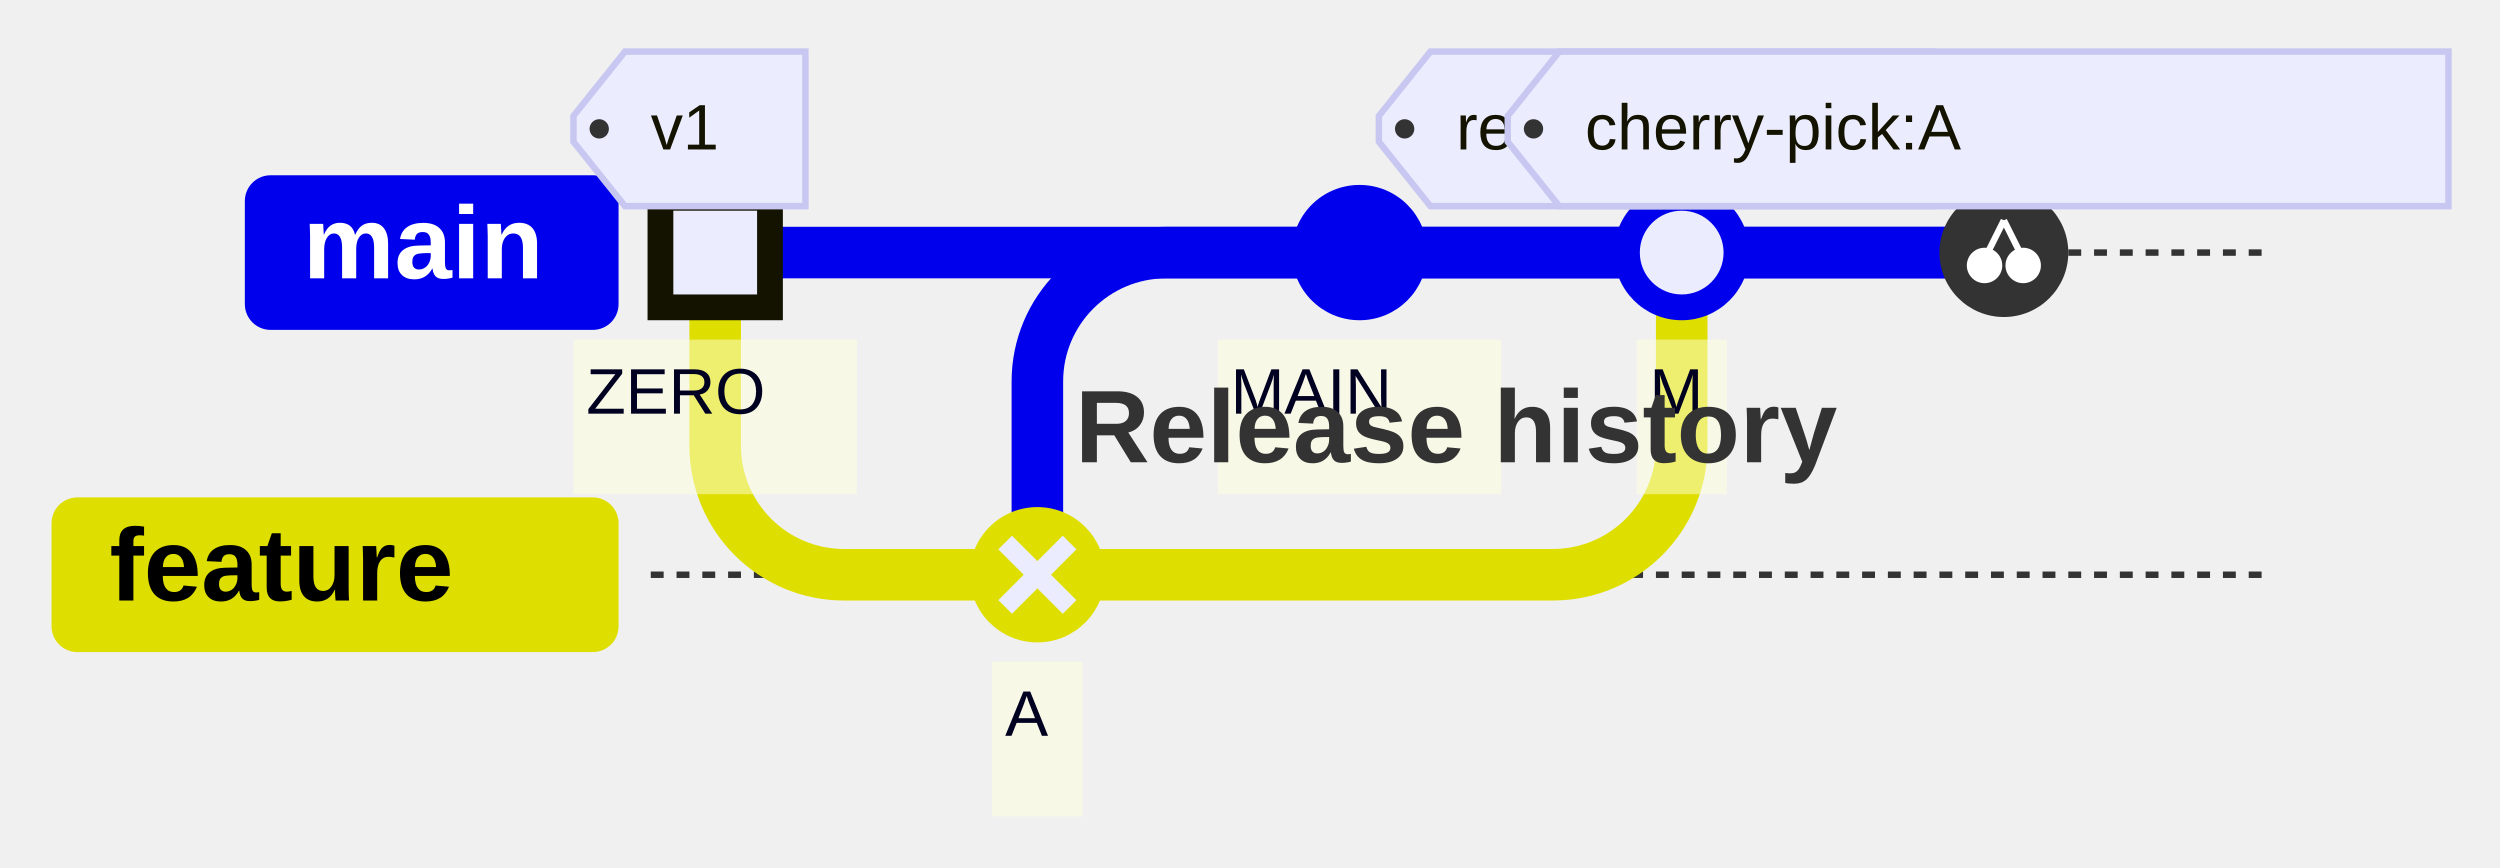
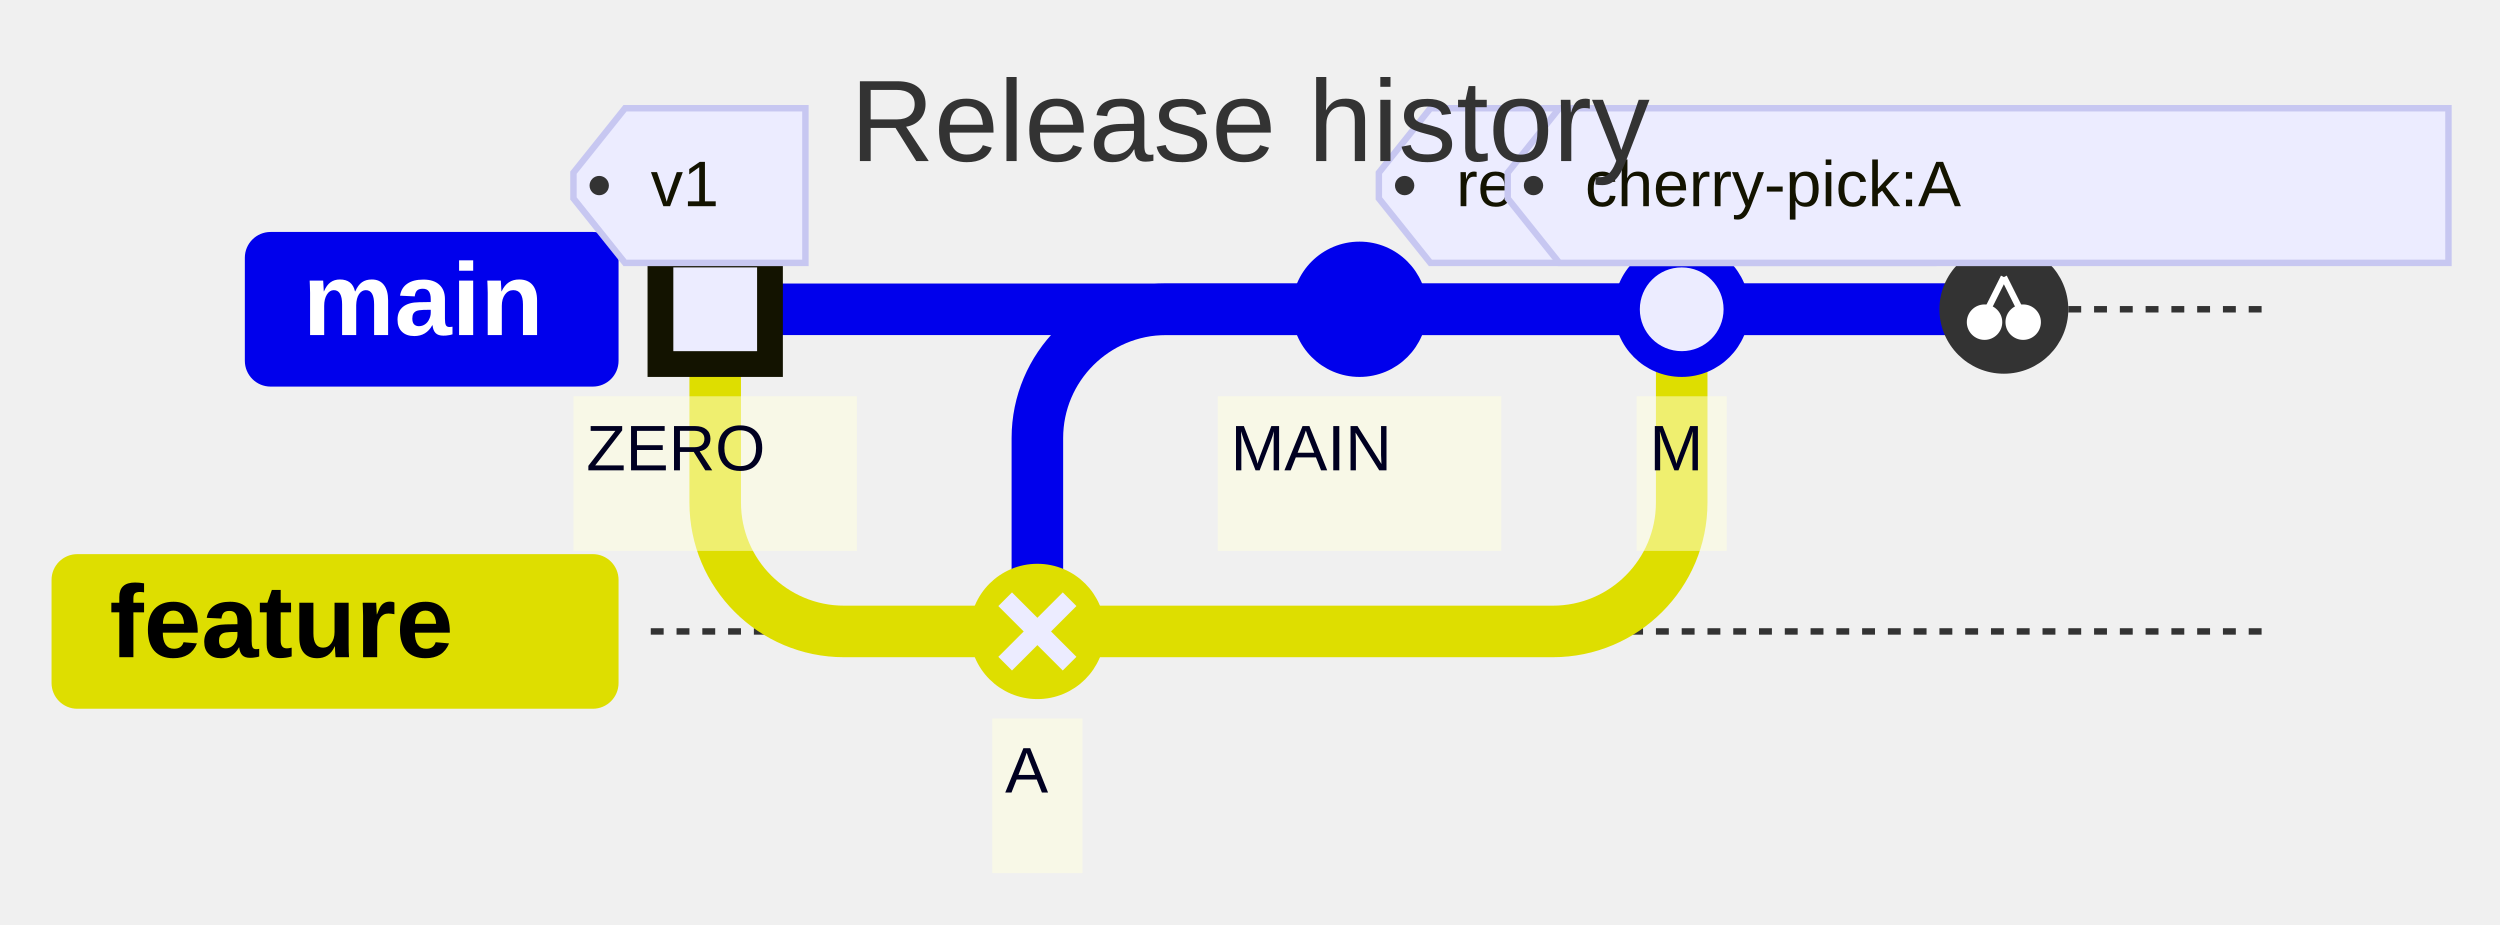
- <svg xmlns="http://www.w3.org/2000/svg" viewBox="-101 -41.2 388 134.7" width="388" height="134.7" role="img" aria-labelledby="diagram-title">
-   <line id="git-branch-0" class="git-branch-line" data-role="edge" aria-label="main" x1="0" y1="-2" x2="250" y2="-2" stroke="#333333" stroke-width="1" stroke-dasharray="2" stroke-linecap="butt" stroke-linejoin="miter" />
-   <rect id="git-branch-label-background-1" class="git-branch-label-background" data-role="legend" x="-63" y="-14" width="58" height="24" rx="4" ry="4" fill="#0000ec" />
-   <text id="legend-2" class="git-branch-label" data-role="legend" x="-54" y="2" text-anchor="start" dominant-baseline="alphabetic" font-family="Arial, sans-serif" font-size="16" font-weight="700" fill="#ffffff">main</text>
-   <line id="git-branch-3" class="git-branch-line" data-role="edge" aria-label="feature" x1="0" y1="48" x2="250" y2="48" stroke="#333333" stroke-width="1" stroke-dasharray="2" stroke-linecap="butt" stroke-linejoin="miter" />
-   <rect id="git-branch-label-background-4" class="git-branch-label-background" data-role="legend" x="-93" y="36" width="88" height="24" rx="4" ry="4" fill="#dede00" />
-   <text id="legend-5" class="git-branch-label" data-role="legend" x="-84" y="52" text-anchor="start" dominant-baseline="alphabetic" font-family="Arial, sans-serif" font-size="16" font-weight="700" fill="#000000">feature</text>
-   <path id="git-edge-6" class="git-commit-edge" data-role="edge" aria-label="ZERO to A" d="M10 -2 L10 28 A20 20 0 0 0 30 48 L60 48" fill="none" stroke="#dede00" stroke-width="8" stroke-linecap="round" stroke-linejoin="miter" />
-   <path id="git-edge-7" class="git-commit-edge" data-role="edge" aria-label="ZERO to MAIN" d="M10 -2 L110 -2" fill="none" stroke="#0000ec" stroke-width="8" stroke-linecap="round" stroke-linejoin="miter" />
-   <path id="git-edge-8" class="git-commit-edge" data-role="edge" aria-label="MAIN to M" d="M110 -2 L160 -2" fill="none" stroke="#0000ec" stroke-width="8" stroke-linecap="round" stroke-linejoin="miter" />
-   <path id="git-edge-9" class="git-commit-edge" data-role="edge" aria-label="A to M" d="M60 48 L140 48 A20 20 0 0 0 160 28 L160 -2" fill="none" stroke="#dede00" stroke-width="8" stroke-linecap="round" stroke-linejoin="miter" />
-   <path id="git-edge-10" class="git-commit-edge" data-role="edge" aria-label="M to cherry-pick-4" d="M160 -2 L210 -2" fill="none" stroke="#0000ec" stroke-width="8" stroke-linecap="round" stroke-linejoin="miter" />
-   <path id="git-edge-11" class="git-commit-edge" data-role="edge" aria-label="A to cherry-pick-4" d="M60 48 L60 18 A20 20 0 0 1 80 -2 L210 -2" fill="none" stroke="#0000ec" stroke-width="8" stroke-linecap="round" stroke-linejoin="miter" />
-   <rect id="git-highlight-12" class="git-commit-highlight-outer" data-role="node" aria-label="ZERO" x="0" y="-12" width="20" height="20" fill="#131300" stroke="#131300" stroke-width="1" stroke-linecap="butt" stroke-linejoin="miter" />
-   <rect id="git-highlight-inner-13" class="git-commit-highlight-inner" data-role="node" x="4" y="-8" width="12" height="12" fill="#ececff" stroke="#ececff" stroke-width="1" stroke-linecap="butt" stroke-linejoin="miter" />
-   <rect id="git-commit-label-background-14" class="git-commit-label-background" data-role="label" x="-12" y="11.5" width="44" height="24" fill="#ffffde" fill-opacity="0.502" />
-   <text id="label-15" class="git-commit-label" data-role="label" x="-10" y="23" text-anchor="start" dominant-baseline="alphabetic" font-family="Arial, sans-serif" font-size="10" font-weight="400" fill="#000021">ZERO</text>
-   <polygon id="git-tag-16" class="git-tag-background" data-role="annotation" aria-label="v1" points="-12,-19.2 -12,-23.2 -4,-33.2 24,-33.2 24,-9.2 -4,-9.2" fill="#ececff" stroke="#c7c7f1" stroke-width="1" stroke-linecap="butt" stroke-linejoin="miter" />
-   <circle id="git-tag-hole-17" class="git-tag-hole" data-role="annotation" cx="-8" cy="-21.2" r="1.5" fill="#333333" />
-   <text id="label-18" class="git-tag-label" data-role="label" x="0" y="-18" text-anchor="start" dominant-baseline="alphabetic" font-family="Arial, sans-serif" font-size="10" font-weight="400" fill="#131300">v1</text>
-   <circle id="git-commit-19" class="git-commit-normal" data-role="node" aria-label="A" cx="60" cy="48" r="10" fill="#dede00" stroke="#dede00" stroke-width="1" stroke-linecap="butt" stroke-linejoin="miter" />
-   <path id="git-reverse-20" class="git-commit-reverse-mark" data-role="node" d="M55 43 L65 53 M55 53 L65 43" fill="#ececff" stroke="#ececff" stroke-width="3" stroke-linecap="butt" stroke-linejoin="miter" />
-   <rect id="git-commit-label-background-21" class="git-commit-label-background" data-role="label" x="53" y="61.5" width="14" height="24" fill="#ffffde" fill-opacity="0.502" />
-   <text id="label-22" class="git-commit-label" data-role="label" x="55" y="73" text-anchor="start" dominant-baseline="alphabetic" font-family="Arial, sans-serif" font-size="10" font-weight="400" fill="#000021">A</text>
-   <circle id="git-commit-23" class="git-commit-normal" data-role="node" aria-label="MAIN" cx="110" cy="-2" r="10" fill="#0000ec" stroke="#0000ec" stroke-width="1" stroke-linecap="butt" stroke-linejoin="miter" />
-   <rect id="git-commit-label-background-24" class="git-commit-label-background" data-role="label" x="88" y="11.5" width="44" height="24" fill="#ffffde" fill-opacity="0.502" />
-   <text id="label-25" class="git-commit-label" data-role="label" x="90" y="23" text-anchor="start" dominant-baseline="alphabetic" font-family="Arial, sans-serif" font-size="10" font-weight="400" fill="#000021">MAIN</text>
-   <circle id="git-commit-26" class="git-commit-merge-outer" data-role="node" aria-label="merged branch feature into main" cx="160" cy="-2" r="10" fill="#0000ec" stroke="#0000ec" stroke-width="1" stroke-linecap="butt" stroke-linejoin="miter" />
-   <circle id="git-merge-inner-27" class="git-commit-merge-inner" data-role="node" cx="160" cy="-2" r="6" fill="#ececff" stroke="#ececff" stroke-width="1" stroke-linecap="butt" stroke-linejoin="miter" />
-   <rect id="git-commit-label-background-28" class="git-commit-label-background" data-role="label" x="153" y="11.5" width="14" height="24" fill="#ffffde" fill-opacity="0.502" />
-   <text id="label-29" class="git-commit-label" data-role="label" x="155" y="23" text-anchor="start" dominant-baseline="alphabetic" font-family="Arial, sans-serif" font-size="10" font-weight="400" fill="#000021">M</text>
-   <polygon id="git-tag-30" class="git-tag-background" data-role="annotation" aria-label="release" points="113,-19.2 113,-23.2 121,-33.2 199,-33.2 199,-9.2 121,-9.2" fill="#ececff" stroke="#c7c7f1" stroke-width="1" stroke-linecap="butt" stroke-linejoin="miter" />
-   <circle id="git-tag-hole-31" class="git-tag-hole" data-role="annotation" cx="117" cy="-21.2" r="1.5" fill="#333333" />
-   <text id="label-32" class="git-tag-label" data-role="label" x="125" y="-18" text-anchor="start" dominant-baseline="alphabetic" font-family="Arial, sans-serif" font-size="10" font-weight="400" fill="#131300">release</text>
-   <circle id="git-cherry-33" class="git-commit-cherry-outer" data-role="node" aria-label="cherry-pick-4" cx="210" cy="-2" r="10" fill="#333333" />
-   <circle id="git-cherry-dot-34" class="git-commit-cherry-dot" data-role="node" cx="207" cy="0" r="2.75" fill="#ffffff" />
-   <line id="git-cherry-stem-35" class="git-commit-cherry-stem" data-role="node" x1="207" y1="-1" x2="210" y2="-7" stroke="#ffffff" stroke-width="1" stroke-linecap="butt" stroke-linejoin="miter" />
-   <circle id="git-cherry-dot-36" class="git-commit-cherry-dot" data-role="node" cx="213" cy="0" r="2.75" fill="#ffffff" />
-   <line id="git-cherry-stem-37" class="git-commit-cherry-stem" data-role="node" x1="213" y1="-1" x2="210" y2="-7" stroke="#ffffff" stroke-width="1" stroke-linecap="butt" stroke-linejoin="miter" />
-   <polygon id="git-tag-38" class="git-tag-background" data-role="annotation" aria-label="cherry-pick:A" points="133,-19.2 133,-23.2 141,-33.2 279,-33.2 279,-9.2 141,-9.2" fill="#ececff" stroke="#c7c7f1" stroke-width="1" stroke-linecap="butt" stroke-linejoin="miter" />
-   <circle id="git-tag-hole-39" class="git-tag-hole" data-role="annotation" cx="137" cy="-21.2" r="1.5" fill="#333333" />
-   <text id="label-40" class="git-tag-label" data-role="label" x="145" y="-18" text-anchor="start" dominant-baseline="alphabetic" font-family="Arial, sans-serif" font-size="10" font-weight="400" fill="#131300">cherry-pick:A</text>
-   <text id="title-41" class="git-title" data-role="title" x="125" y="25" text-anchor="middle" dominant-baseline="central" font-family="Arial, sans-serif" font-size="16" font-weight="700" fill="#333333">Release history</text>
+ <svg xmlns="http://www.w3.org/2000/svg" aria-labelledby="diagram-title" role="img" style="max-width: 388px;" viewBox="-101 -50 388 143.5" width="100%">
+   <line aria-label="main" class="git-branch-line" data-role="edge" id="git-branch-0" stroke="#333333" stroke-dasharray="2" stroke-linecap="butt" stroke-linejoin="miter" stroke-width="1" x1="0" x2="250" y1="-2" y2="-2" />
+   <rect class="git-branch-label-background" data-role="legend" fill="#0000ec" height="24" id="git-branch-label-background-1" rx="4" ry="4" width="58" x="-63" y="-14" />
+   <text class="git-branch-label" data-role="legend" dominant-baseline="alphabetic" fill="#ffffff" font-family="Arial, sans-serif" font-size="16" font-weight="700" id="legend-2" text-anchor="start" x="-54" y="2">main</text>
+   <line aria-label="feature" class="git-branch-line" data-role="edge" id="git-branch-3" stroke="#333333" stroke-dasharray="2" stroke-linecap="butt" stroke-linejoin="miter" stroke-width="1" x1="0" x2="250" y1="48" y2="48" />
+   <rect class="git-branch-label-background" data-role="legend" fill="#dede00" height="24" id="git-branch-label-background-4" rx="4" ry="4" width="88" x="-93" y="36" />
+   <text class="git-branch-label" data-role="legend" dominant-baseline="alphabetic" fill="#000000" font-family="Arial, sans-serif" font-size="16" font-weight="700" id="legend-5" text-anchor="start" x="-84" y="52">feature</text>
+   <path aria-label="ZERO to A" class="git-commit-edge" d="M10 -2 L10 28 A20 20 0 0 0 30 48 L60 48" data-role="edge" fill="none" id="git-edge-6" stroke="#dede00" stroke-linecap="round" stroke-linejoin="miter" stroke-width="8" />
+   <path aria-label="ZERO to MAIN" class="git-commit-edge" d="M10 -2 L110 -2" data-role="edge" fill="none" id="git-edge-7" stroke="#0000ec" stroke-linecap="round" stroke-linejoin="miter" stroke-width="8" />
+   <path aria-label="MAIN to M" class="git-commit-edge" d="M110 -2 L160 -2" data-role="edge" fill="none" id="git-edge-8" stroke="#0000ec" stroke-linecap="round" stroke-linejoin="miter" stroke-width="8" />
+   <path aria-label="A to M" class="git-commit-edge" d="M60 48 L140 48 A20 20 0 0 0 160 28 L160 -2" data-role="edge" fill="none" id="git-edge-9" stroke="#dede00" stroke-linecap="round" stroke-linejoin="miter" stroke-width="8" />
+   <path aria-label="M to cherry-pick-4" class="git-commit-edge" d="M160 -2 L210 -2" data-role="edge" fill="none" id="git-edge-10" stroke="#0000ec" stroke-linecap="round" stroke-linejoin="miter" stroke-width="8" />
+   <path aria-label="A to cherry-pick-4" class="git-commit-edge" d="M60 48 L60 18 A20 20 0 0 1 80 -2 L210 -2" data-role="edge" fill="none" id="git-edge-11" stroke="#0000ec" stroke-linecap="round" stroke-linejoin="miter" stroke-width="8" />
+   <rect aria-label="ZERO" class="git-commit-highlight-outer" data-role="node" fill="#131300" height="20" id="git-highlight-12" stroke="#131300" stroke-linecap="butt" stroke-linejoin="miter" stroke-width="1" width="20" x="0" y="-12" />
+   <rect class="git-commit-highlight-inner" data-role="node" fill="#ececff" height="12" id="git-highlight-inner-13" stroke="#ececff" stroke-linecap="butt" stroke-linejoin="miter" stroke-width="1" width="12" x="4" y="-8" />
+   <rect class="git-commit-label-background" data-role="label" fill="#ffffde" fill-opacity="0.502" height="24" id="git-commit-label-background-14" width="44" x="-12" y="11.5" />
+   <text class="git-commit-label" data-role="label" dominant-baseline="alphabetic" fill="#000021" font-family="Arial, sans-serif" font-size="10" font-weight="400" id="label-15" text-anchor="start" x="-10" y="23">ZERO</text>
+   <polygon aria-label="v1" class="git-tag-background" data-role="annotation" fill="#ececff" id="git-tag-16" points="-12,-19.2 -12,-23.2 -4,-33.2 24,-33.2 24,-9.2 -4,-9.2" stroke="#c7c7f1" stroke-linecap="butt" stroke-linejoin="miter" stroke-width="1" />
+   <circle class="git-tag-hole" cx="-8" cy="-21.2" data-role="annotation" fill="#333333" id="git-tag-hole-17" r="1.5" />
+   <text class="git-tag-label" data-role="label" dominant-baseline="alphabetic" fill="#131300" font-family="Arial, sans-serif" font-size="10" font-weight="400" id="label-18" text-anchor="start" x="0" y="-18">v1</text>
+   <circle aria-label="A" class="git-commit-normal" cx="60" cy="48" data-role="node" fill="#dede00" id="git-commit-19" r="10" stroke="#dede00" stroke-linecap="butt" stroke-linejoin="miter" stroke-width="1" />
+   <path class="git-commit-reverse-mark" d="M55 43 L65 53 M55 53 L65 43" data-role="node" fill="#ececff" id="git-reverse-20" stroke="#ececff" stroke-linecap="butt" stroke-linejoin="miter" stroke-width="3" />
+   <rect class="git-commit-label-background" data-role="label" fill="#ffffde" fill-opacity="0.502" height="24" id="git-commit-label-background-21" width="14" x="53" y="61.5" />
+   <text class="git-commit-label" data-role="label" dominant-baseline="alphabetic" fill="#000021" font-family="Arial, sans-serif" font-size="10" font-weight="400" id="label-22" text-anchor="start" x="55" y="73">A</text>
+   <circle aria-label="MAIN" class="git-commit-normal" cx="110" cy="-2" data-role="node" fill="#0000ec" id="git-commit-23" r="10" stroke="#0000ec" stroke-linecap="butt" stroke-linejoin="miter" stroke-width="1" />
+   <rect class="git-commit-label-background" data-role="label" fill="#ffffde" fill-opacity="0.502" height="24" id="git-commit-label-background-24" width="44" x="88" y="11.5" />
+   <text class="git-commit-label" data-role="label" dominant-baseline="alphabetic" fill="#000021" font-family="Arial, sans-serif" font-size="10" font-weight="400" id="label-25" text-anchor="start" x="90" y="23">MAIN</text>
+   <circle aria-label="merged branch feature into main" class="git-commit-merge-outer" cx="160" cy="-2" data-role="node" fill="#0000ec" id="git-commit-26" r="10" stroke="#0000ec" stroke-linecap="butt" stroke-linejoin="miter" stroke-width="1" />
+   <circle class="git-commit-merge-inner" cx="160" cy="-2" data-role="node" fill="#ececff" id="git-merge-inner-27" r="6" stroke="#ececff" stroke-linecap="butt" stroke-linejoin="miter" stroke-width="1" />
+   <rect class="git-commit-label-background" data-role="label" fill="#ffffde" fill-opacity="0.502" height="24" id="git-commit-label-background-28" width="14" x="153" y="11.5" />
+   <text class="git-commit-label" data-role="label" dominant-baseline="alphabetic" fill="#000021" font-family="Arial, sans-serif" font-size="10" font-weight="400" id="label-29" text-anchor="start" x="155" y="23">M</text>
+   <polygon aria-label="release" class="git-tag-background" data-role="annotation" fill="#ececff" id="git-tag-30" points="113,-19.2 113,-23.2 121,-33.2 199,-33.2 199,-9.2 121,-9.2" stroke="#c7c7f1" stroke-linecap="butt" stroke-linejoin="miter" stroke-width="1" />
+   <circle class="git-tag-hole" cx="117" cy="-21.2" data-role="annotation" fill="#333333" id="git-tag-hole-31" r="1.5" />
+   <text class="git-tag-label" data-role="label" dominant-baseline="alphabetic" fill="#131300" font-family="Arial, sans-serif" font-size="10" font-weight="400" id="label-32" text-anchor="start" x="125" y="-18">release</text>
+   <circle aria-label="cherry-pick-4" class="git-commit-cherry-outer" cx="210" cy="-2" data-role="node" fill="#333333" id="git-cherry-33" r="10" />
+   <circle class="git-commit-cherry-dot" cx="207" cy="0" data-role="node" fill="#ffffff" id="git-cherry-dot-34" r="2.75" />
+   <line class="git-commit-cherry-stem" data-role="node" id="git-cherry-stem-35" stroke="#ffffff" stroke-linecap="butt" stroke-linejoin="miter" stroke-width="1" x1="207" x2="210" y1="-1" y2="-7" />
+   <circle class="git-commit-cherry-dot" cx="213" cy="0" data-role="node" fill="#ffffff" id="git-cherry-dot-36" r="2.75" />
+   <line class="git-commit-cherry-stem" data-role="node" id="git-cherry-stem-37" stroke="#ffffff" stroke-linecap="butt" stroke-linejoin="miter" stroke-width="1" x1="213" x2="210" y1="-1" y2="-7" />
+   <polygon aria-label="cherry-pick:A" class="git-tag-background" data-role="annotation" fill="#ececff" id="git-tag-38" points="133,-19.2 133,-23.2 141,-33.2 279,-33.2 279,-9.2 141,-9.2" stroke="#c7c7f1" stroke-linecap="butt" stroke-linejoin="miter" stroke-width="1" />
+   <circle class="git-tag-hole" cx="137" cy="-21.2" data-role="annotation" fill="#333333" id="git-tag-hole-39" r="1.5" />
+   <text class="git-tag-label" data-role="label" dominant-baseline="alphabetic" fill="#131300" font-family="Arial, sans-serif" font-size="10" font-weight="400" id="label-40" text-anchor="start" x="145" y="-18">cherry-pick:A</text>
+   <text class="git-title" data-role="title" dominant-baseline="alphabetic" fill="#333333" font-family="Arial, sans-serif" font-size="18" font-weight="400" id="title-41" text-anchor="middle" x="93" y="-25">Release history</text>
</svg>
